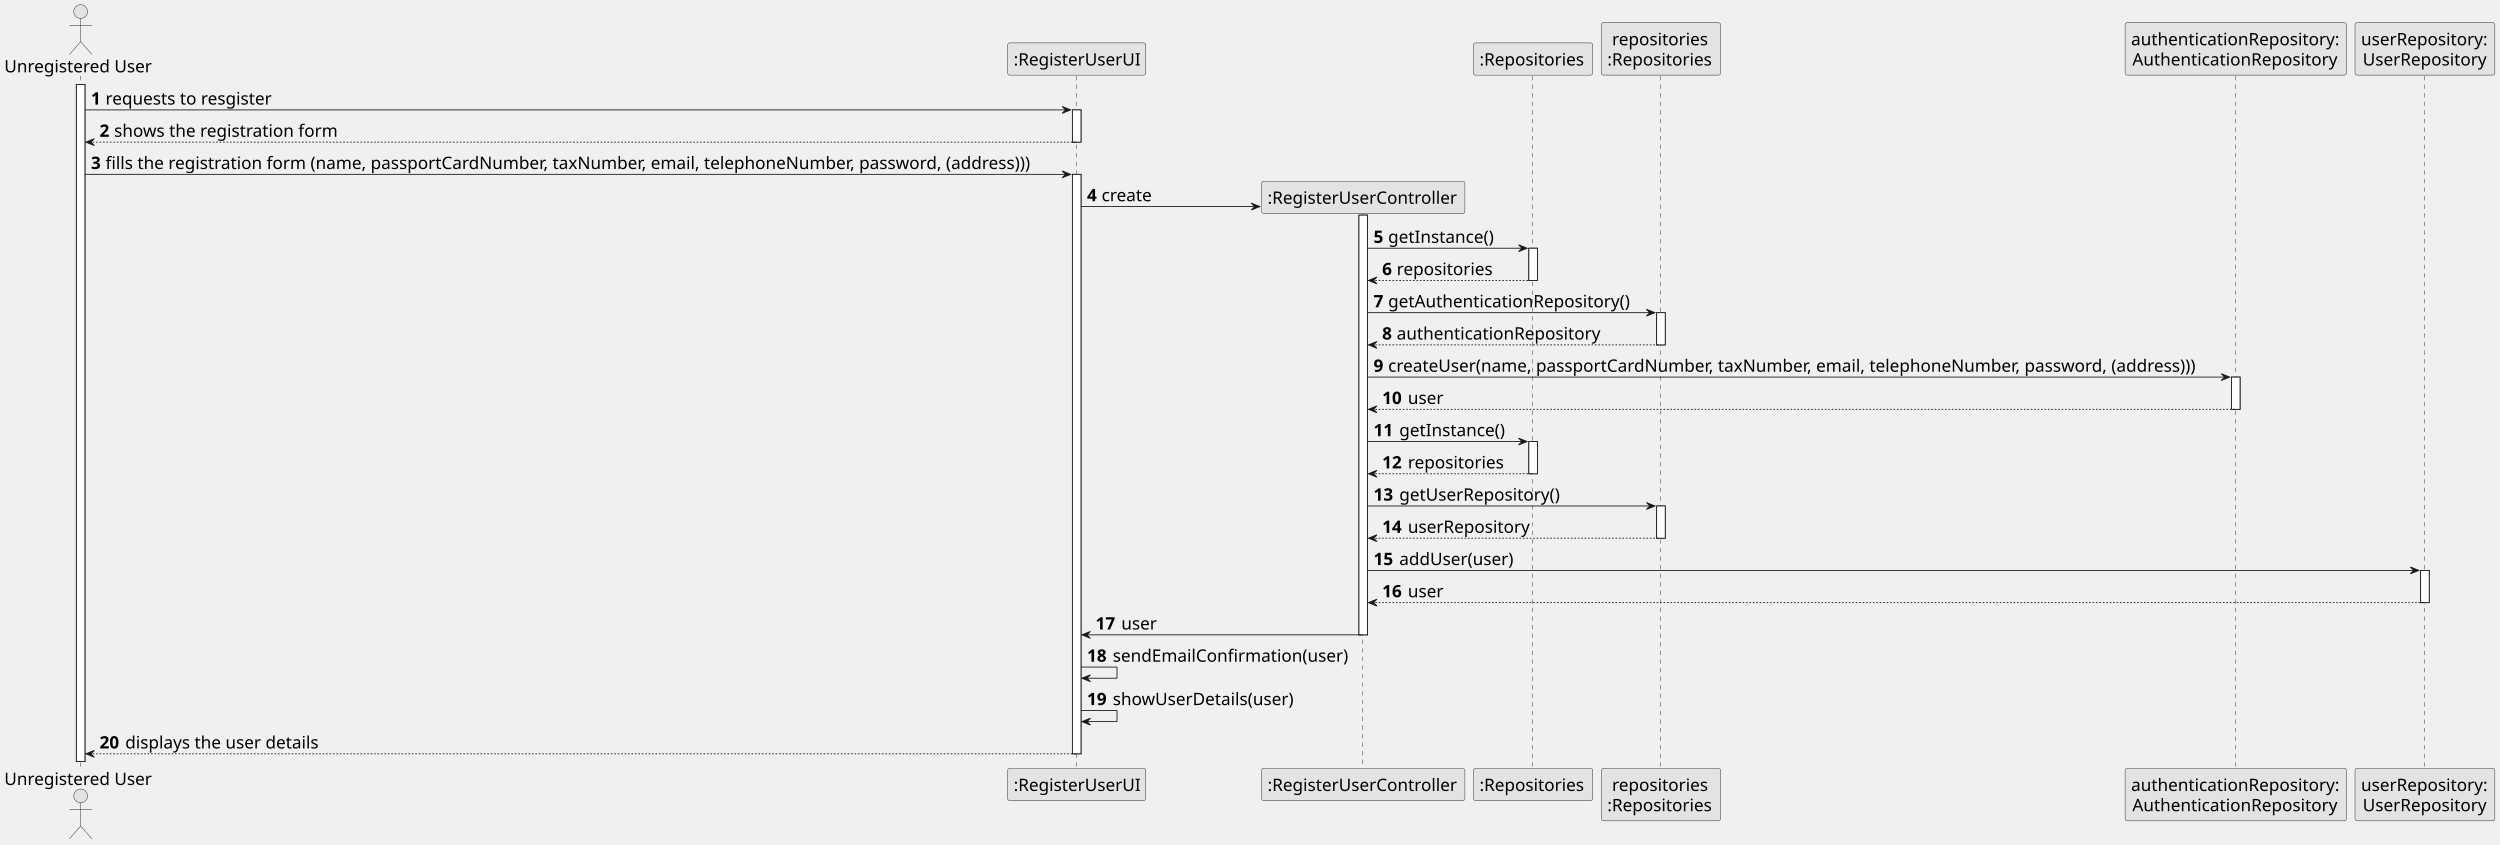
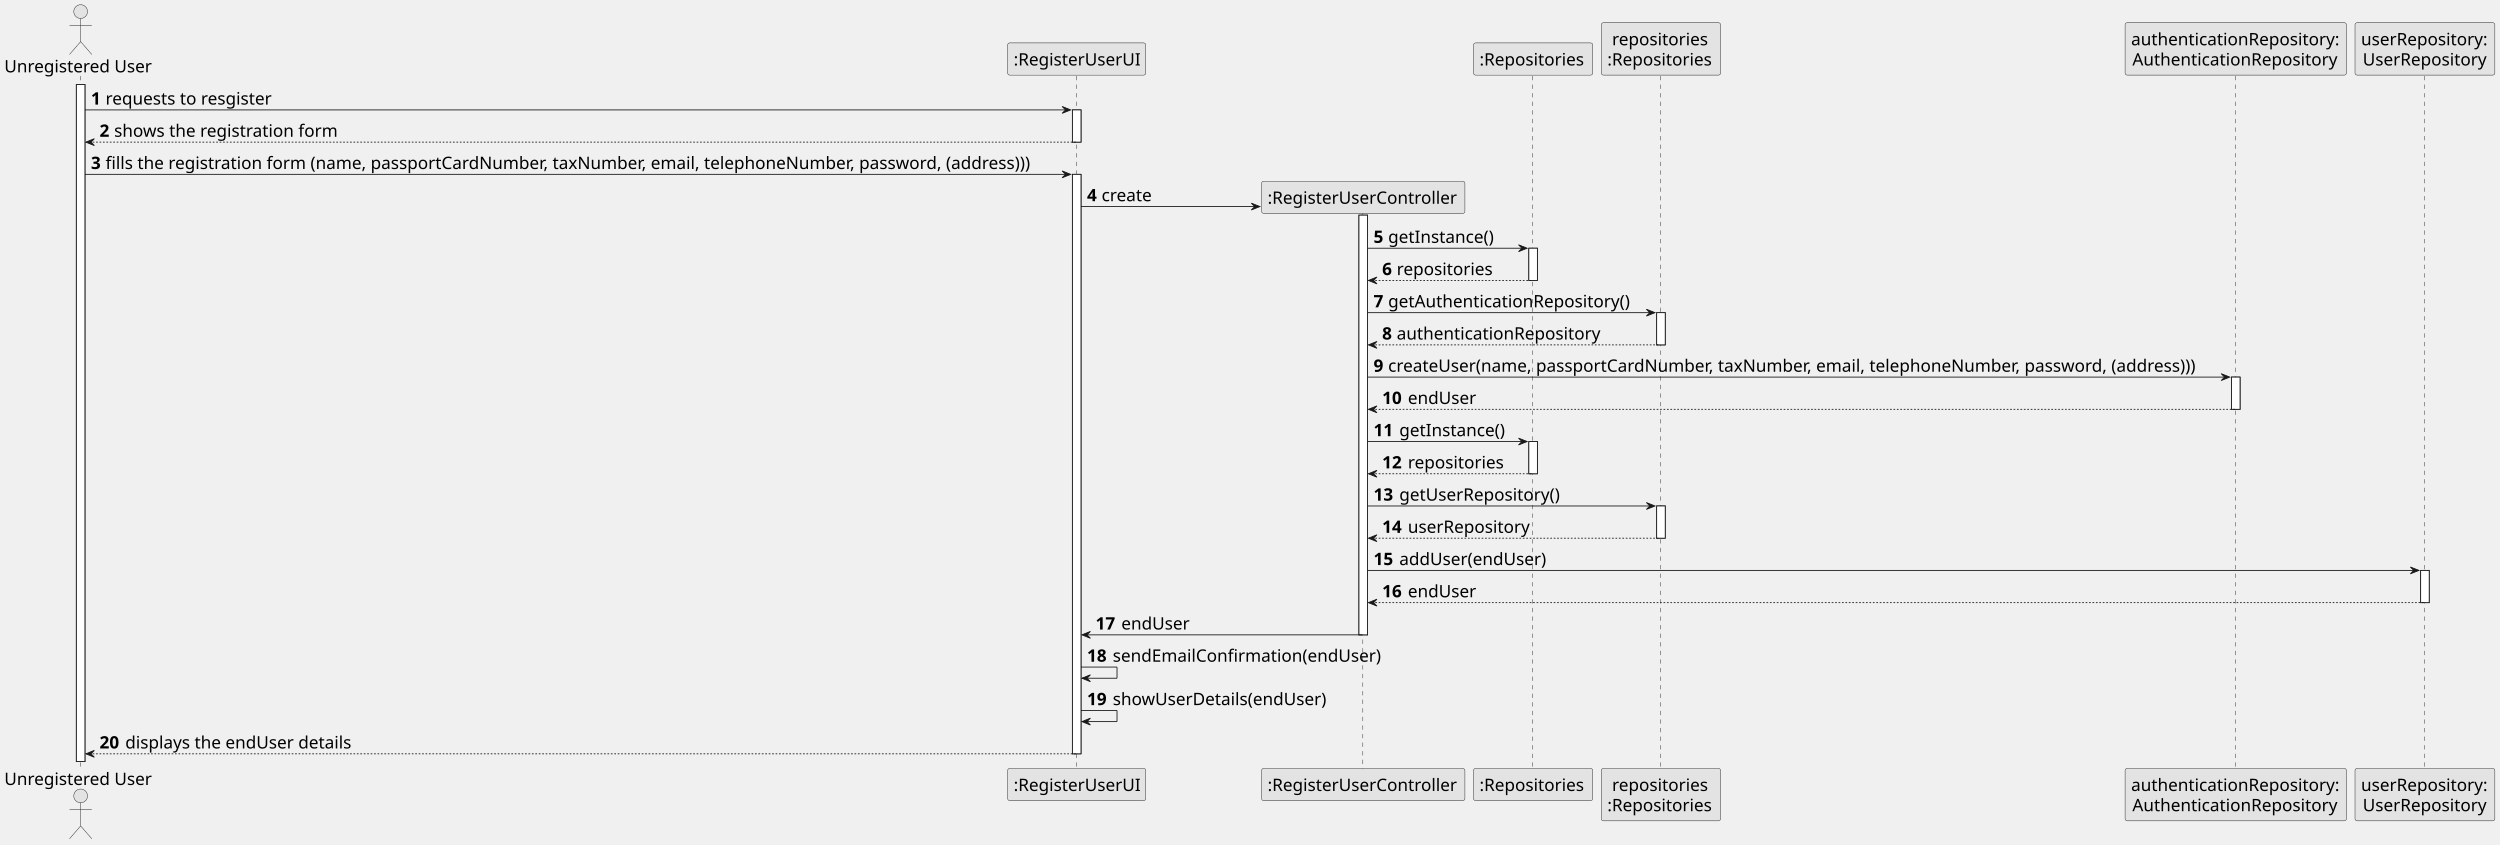
<svg xmlns="http://www.w3.org/2000/svg" contentStyleType="text/css" height="984px" preserveAspectRatio="none" style="width:2914px;height:984px;background:#FFFFFF;" version="1.1" viewBox="0 0 2914 984" width="2914px" zoomAndPan="magnify">
  <defs />
  <g>
    <rect fill="#FFFFFF" height="789.094" style="stroke:#181818;stroke-width:1.0;" width="10" x="89" y="98.555" />
    <rect fill="#FFFFFF" height="37.555" style="stroke:#181818;stroke-width:1.0;" width="10" x="1250" y="128.109" />
    <rect fill="#FFFFFF" height="675.43" style="stroke:#181818;stroke-width:1.0;" width="10" x="1250" y="203.219" />
    <rect fill="#FFFFFF" height="489.211" style="stroke:#181818;stroke-width:1.0;" width="10" x="1584" y="250.773" />
    <rect fill="#FFFFFF" height="37.555" style="stroke:#181818;stroke-width:1.0;" width="10" x="1782" y="289.328" />
    <rect fill="#FFFFFF" height="37.555" style="stroke:#181818;stroke-width:1.0;" width="10" x="1782" y="514.656" />
    <rect fill="#FFFFFF" height="37.555" style="stroke:#181818;stroke-width:1.0;" width="10" x="1931" y="364.438" />
    <rect fill="#FFFFFF" height="37.555" style="stroke:#181818;stroke-width:1.0;" width="10" x="1931" y="589.766" />
    <rect fill="#FFFFFF" height="37.555" style="stroke:#181818;stroke-width:1.0;" width="10" x="2601" y="439.547" />
    <rect fill="#FFFFFF" height="37.555" style="stroke:#181818;stroke-width:1.0;" width="10" x="2821.5" y="664.875" />
    <line style="stroke:#181818;stroke-width:0.5;stroke-dasharray:5.0,5.0;" x1="94" x2="94" y1="88.555" y2="896.648" />
    <line style="stroke:#181818;stroke-width:0.5;stroke-dasharray:5.0,5.0;" x1="1254.5" x2="1254.5" y1="88.555" y2="896.648" />
    <line style="stroke:#181818;stroke-width:0.5;stroke-dasharray:5.0,5.0;" x1="1588.5" x2="1588.5" y1="245.496" y2="896.648" />
    <line style="stroke:#181818;stroke-width:0.5;stroke-dasharray:5.0,5.0;" x1="1786.5" x2="1786.5" y1="88.555" y2="896.648" />
    <line style="stroke:#181818;stroke-width:0.5;stroke-dasharray:5.0,5.0;" x1="1935.5" x2="1935.5" y1="88.555" y2="896.648" />
    <line style="stroke:#181818;stroke-width:0.5;stroke-dasharray:5.0,5.0;" x1="2606" x2="2606" y1="88.555" y2="896.648" />
    <line style="stroke:#181818;stroke-width:0.5;stroke-dasharray:5.0,5.0;" x1="2826" x2="2826" y1="88.555" y2="896.648" />
    <text fill="#000000" font-family="sans-serif" font-size="20" lengthAdjust="spacing" textLength="172" x="5" y="84.336">Unregistered User</text>
    <ellipse cx="94" cy="13.5" fill="#E3E3E3" rx="8" ry="8" style="stroke:#181818;stroke-width:0.5;" />
    <path d="M94,21.5 L94,48.5 M81,29.5 L107,29.5 M94,48.5 L81,63.5 M94,48.5 L107,63.5 " fill="none" style="stroke:#181818;stroke-width:0.5;" />
    <text fill="#000000" font-family="sans-serif" font-size="20" lengthAdjust="spacing" textLength="172" x="5" y="914.984">Unregistered User</text>
    <ellipse cx="94" cy="927.703" fill="#E3E3E3" rx="8" ry="8" style="stroke:#181818;stroke-width:0.5;" />
    <path d="M94,935.703 L94,962.703 M81,943.703 L107,943.703 M94,962.703 L81,977.703 M94,962.703 L107,977.703 " fill="none" style="stroke:#181818;stroke-width:0.5;" />
    <rect fill="#E3E3E3" height="37.555" rx="2.5" ry="2.5" style="stroke:#181818;stroke-width:0.5;" width="161" x="1174.5" y="50" />
    <text fill="#000000" font-family="sans-serif" font-size="20" lengthAdjust="spacing" textLength="147" x="1181.5" y="76.336">:RegisterUserUI</text>
    <rect fill="#E3E3E3" height="37.555" rx="2.5" ry="2.5" style="stroke:#181818;stroke-width:0.5;" width="161" x="1174.5" y="895.648" />
    <text fill="#000000" font-family="sans-serif" font-size="20" lengthAdjust="spacing" textLength="147" x="1181.5" y="921.984">:RegisterUserUI</text>
    <rect fill="#E3E3E3" height="37.555" rx="2.5" ry="2.5" style="stroke:#181818;stroke-width:0.5;" width="237" x="1470.5" y="895.648" />
    <text fill="#000000" font-family="sans-serif" font-size="20" lengthAdjust="spacing" textLength="223" x="1477.5" y="921.984">:RegisterUserController</text>
    <rect fill="#E3E3E3" height="37.555" rx="2.5" ry="2.5" style="stroke:#181818;stroke-width:0.5;" width="139" x="1717.5" y="50" />
    <text fill="#000000" font-family="sans-serif" font-size="20" lengthAdjust="spacing" textLength="125" x="1724.5" y="76.336">:Repositories</text>
    <rect fill="#E3E3E3" height="37.555" rx="2.5" ry="2.5" style="stroke:#181818;stroke-width:0.5;" width="139" x="1717.5" y="895.648" />
    <text fill="#000000" font-family="sans-serif" font-size="20" lengthAdjust="spacing" textLength="125" x="1724.5" y="921.984">:Repositories</text>
    <rect fill="#E3E3E3" height="61.109" rx="2.5" ry="2.5" style="stroke:#181818;stroke-width:0.5;" width="139" x="1866.5" y="26.445" />
    <text fill="#000000" font-family="sans-serif" font-size="20" lengthAdjust="spacing" textLength="114" x="1879" y="52.781">repositories</text>
    <text fill="#000000" font-family="sans-serif" font-size="20" lengthAdjust="spacing" textLength="125" x="1873.5" y="76.336">:Repositories</text>
    <rect fill="#E3E3E3" height="61.109" rx="2.5" ry="2.5" style="stroke:#181818;stroke-width:0.5;" width="139" x="1866.5" y="895.648" />
    <text fill="#000000" font-family="sans-serif" font-size="20" lengthAdjust="spacing" textLength="114" x="1879" y="921.984">repositories</text>
    <text fill="#000000" font-family="sans-serif" font-size="20" lengthAdjust="spacing" textLength="125" x="1873.5" y="945.539">:Repositories</text>
    <rect fill="#E3E3E3" height="61.109" rx="2.5" ry="2.5" style="stroke:#181818;stroke-width:0.5;" width="258" x="2477" y="26.445" />
    <text fill="#000000" font-family="sans-serif" font-size="20" lengthAdjust="spacing" textLength="244" x="2484" y="52.781">authenticationRepository:</text>
    <text fill="#000000" font-family="sans-serif" font-size="20" lengthAdjust="spacing" textLength="241" x="2485.5" y="76.336">AuthenticationRepository</text>
    <rect fill="#E3E3E3" height="61.109" rx="2.5" ry="2.5" style="stroke:#181818;stroke-width:0.5;" width="258" x="2477" y="895.648" />
    <text fill="#000000" font-family="sans-serif" font-size="20" lengthAdjust="spacing" textLength="244" x="2484" y="921.984">authenticationRepository:</text>
    <text fill="#000000" font-family="sans-serif" font-size="20" lengthAdjust="spacing" textLength="241" x="2485.5" y="945.539">AuthenticationRepository</text>
    <rect fill="#E3E3E3" height="61.109" rx="2.5" ry="2.5" style="stroke:#181818;stroke-width:0.5;" width="163" x="2745" y="26.445" />
    <text fill="#000000" font-family="sans-serif" font-size="20" lengthAdjust="spacing" textLength="149" x="2752" y="52.781">userRepository:</text>
    <text fill="#000000" font-family="sans-serif" font-size="20" lengthAdjust="spacing" textLength="145" x="2754" y="76.336">UserRepository</text>
    <rect fill="#E3E3E3" height="61.109" rx="2.5" ry="2.5" style="stroke:#181818;stroke-width:0.5;" width="163" x="2745" y="895.648" />
    <text fill="#000000" font-family="sans-serif" font-size="20" lengthAdjust="spacing" textLength="149" x="2752" y="921.984">userRepository:</text>
    <text fill="#000000" font-family="sans-serif" font-size="20" lengthAdjust="spacing" textLength="145" x="2754" y="945.539">UserRepository</text>
    <rect fill="#FFFFFF" height="789.094" style="stroke:#181818;stroke-width:1.0;" width="10" x="89" y="98.555" />
    <rect fill="#FFFFFF" height="37.555" style="stroke:#181818;stroke-width:1.0;" width="10" x="1250" y="128.109" />
    <rect fill="#FFFFFF" height="675.43" style="stroke:#181818;stroke-width:1.0;" width="10" x="1250" y="203.219" />
    <rect fill="#FFFFFF" height="489.211" style="stroke:#181818;stroke-width:1.0;" width="10" x="1584" y="250.773" />
    <rect fill="#FFFFFF" height="37.555" style="stroke:#181818;stroke-width:1.0;" width="10" x="1782" y="289.328" />
    <rect fill="#FFFFFF" height="37.555" style="stroke:#181818;stroke-width:1.0;" width="10" x="1782" y="514.656" />
    <rect fill="#FFFFFF" height="37.555" style="stroke:#181818;stroke-width:1.0;" width="10" x="1931" y="364.438" />
    <rect fill="#FFFFFF" height="37.555" style="stroke:#181818;stroke-width:1.0;" width="10" x="1931" y="589.766" />
    <rect fill="#FFFFFF" height="37.555" style="stroke:#181818;stroke-width:1.0;" width="10" x="2601" y="439.547" />
    <rect fill="#FFFFFF" height="37.555" style="stroke:#181818;stroke-width:1.0;" width="10" x="2821.5" y="664.875" />
    <polygon fill="#181818" points="1238,124.109,1248,128.109,1238,132.109,1242,128.109" style="stroke:#181818;stroke-width:1.0;" />
    <line style="stroke:#181818;stroke-width:1.0;" x1="99" x2="1244" y1="128.109" y2="128.109" />
    <text fill="#000000" font-family="sans-serif" font-size="20" font-weight="bold" lengthAdjust="spacing" textLength="13" x="106" y="121.891">1</text>
    <text fill="#000000" font-family="sans-serif" font-size="20" lengthAdjust="spacing" textLength="196" x="123" y="121.891">requests to resgister</text>
    <polygon fill="#181818" points="110,161.664,100,165.664,110,169.664,106,165.664" style="stroke:#181818;stroke-width:1.0;" />
    <line style="stroke:#181818;stroke-width:1.0;stroke-dasharray:2.0,2.0;" x1="104" x2="1254" y1="165.664" y2="165.664" />
    <text fill="#000000" font-family="sans-serif" font-size="20" font-weight="bold" lengthAdjust="spacing" textLength="13" x="116" y="159.445">2</text>
    <text fill="#000000" font-family="sans-serif" font-size="20" lengthAdjust="spacing" textLength="263" x="133" y="159.445">shows the registration form</text>
    <polygon fill="#181818" points="1238,199.219,1248,203.219,1238,207.219,1242,203.219" style="stroke:#181818;stroke-width:1.0;" />
    <line style="stroke:#181818;stroke-width:1.0;" x1="99" x2="1244" y1="203.219" y2="203.219" />
    <text fill="#000000" font-family="sans-serif" font-size="20" font-weight="bold" lengthAdjust="spacing" textLength="13" x="106" y="197">3</text>
    <text fill="#000000" font-family="sans-serif" font-size="20" lengthAdjust="spacing" textLength="1115" x="123" y="197">fills the registration form (name, passportCardNumber, taxNumber, email, telephoneNumber, password, (address)))</text>
    <polygon fill="#181818" points="1458.5,236.773,1468.5,240.773,1458.5,244.773,1462.5,240.773" style="stroke:#181818;stroke-width:1.0;" />
    <line style="stroke:#181818;stroke-width:1.0;" x1="1260" x2="1464.5" y1="240.773" y2="240.773" />
    <text fill="#000000" font-family="sans-serif" font-size="20" font-weight="bold" lengthAdjust="spacing" textLength="13" x="1267" y="234.555">4</text>
    <text fill="#000000" font-family="sans-serif" font-size="20" lengthAdjust="spacing" textLength="58" x="1284" y="234.555">create</text>
    <rect fill="#E3E3E3" height="37.555" rx="2.5" ry="2.5" style="stroke:#181818;stroke-width:0.5;" width="237" x="1470.5" y="211.219" />
    <text fill="#000000" font-family="sans-serif" font-size="20" lengthAdjust="spacing" textLength="223" x="1477.5" y="237.555">:RegisterUserController</text>
    <polygon fill="#181818" points="1770,285.328,1780,289.328,1770,293.328,1774,289.328" style="stroke:#181818;stroke-width:1.0;" />
    <line style="stroke:#181818;stroke-width:1.0;" x1="1594" x2="1776" y1="289.328" y2="289.328" />
    <text fill="#000000" font-family="sans-serif" font-size="20" font-weight="bold" lengthAdjust="spacing" textLength="13" x="1601" y="283.109">5</text>
    <text fill="#000000" font-family="sans-serif" font-size="20" lengthAdjust="spacing" textLength="123" x="1618" y="283.109">getInstance()</text>
    <polygon fill="#181818" points="1605,322.883,1595,326.883,1605,330.883,1601,326.883" style="stroke:#181818;stroke-width:1.0;" />
    <line style="stroke:#181818;stroke-width:1.0;stroke-dasharray:2.0,2.0;" x1="1599" x2="1786" y1="326.883" y2="326.883" />
    <text fill="#000000" font-family="sans-serif" font-size="20" font-weight="bold" lengthAdjust="spacing" textLength="13" x="1611" y="320.664">6</text>
    <text fill="#000000" font-family="sans-serif" font-size="20" lengthAdjust="spacing" textLength="114" x="1628" y="320.664">repositories</text>
    <polygon fill="#181818" points="1919,360.438,1929,364.438,1919,368.438,1923,364.438" style="stroke:#181818;stroke-width:1.0;" />
    <line style="stroke:#181818;stroke-width:1.0;" x1="1594" x2="1925" y1="364.438" y2="364.438" />
    <text fill="#000000" font-family="sans-serif" font-size="20" font-weight="bold" lengthAdjust="spacing" textLength="13" x="1601" y="358.219">7</text>
    <text fill="#000000" font-family="sans-serif" font-size="20" lengthAdjust="spacing" textLength="285" x="1618" y="358.219">getAuthenticationRepository()</text>
    <polygon fill="#181818" points="1605,397.992,1595,401.992,1605,405.992,1601,401.992" style="stroke:#181818;stroke-width:1.0;" />
    <line style="stroke:#181818;stroke-width:1.0;stroke-dasharray:2.0,2.0;" x1="1599" x2="1935" y1="401.992" y2="401.992" />
    <text fill="#000000" font-family="sans-serif" font-size="20" font-weight="bold" lengthAdjust="spacing" textLength="13" x="1611" y="395.773">8</text>
    <text fill="#000000" font-family="sans-serif" font-size="20" lengthAdjust="spacing" textLength="238" x="1628" y="395.773">authenticationRepository</text>
    <polygon fill="#181818" points="2589,435.547,2599,439.547,2589,443.547,2593,439.547" style="stroke:#181818;stroke-width:1.0;" />
    <line style="stroke:#181818;stroke-width:1.0;" x1="1594" x2="2595" y1="439.547" y2="439.547" />
    <text fill="#000000" font-family="sans-serif" font-size="20" font-weight="bold" lengthAdjust="spacing" textLength="13" x="1601" y="433.328">9</text>
    <text fill="#000000" font-family="sans-serif" font-size="20" lengthAdjust="spacing" textLength="971" x="1618" y="433.328">createUser(name, passportCardNumber, taxNumber, email, telephoneNumber, password, (address)))</text>
    <polygon fill="#181818" points="1605,473.102,1595,477.102,1605,481.102,1601,477.102" style="stroke:#181818;stroke-width:1.0;" />
    <line style="stroke:#181818;stroke-width:1.0;stroke-dasharray:2.0,2.0;" x1="1599" x2="2605" y1="477.102" y2="477.102" />
    <text fill="#000000" font-family="sans-serif" font-size="20" font-weight="bold" lengthAdjust="spacing" textLength="26" x="1611" y="470.883">10</text>
-     <text fill="#000000" font-family="sans-serif" font-size="20" lengthAdjust="spacing" textLength="41" x="1641" y="470.883">user</text>
+     <text fill="#000000" font-family="sans-serif" font-size="20" lengthAdjust="spacing" textLength="41" x="1641" y="470.883">endUser</text>
    <polygon fill="#181818" points="1770,510.656,1780,514.656,1770,518.656,1774,514.656" style="stroke:#181818;stroke-width:1.0;" />
    <line style="stroke:#181818;stroke-width:1.0;" x1="1594" x2="1776" y1="514.656" y2="514.656" />
    <text fill="#000000" font-family="sans-serif" font-size="20" font-weight="bold" lengthAdjust="spacing" textLength="26" x="1601" y="508.438">11</text>
    <text fill="#000000" font-family="sans-serif" font-size="20" lengthAdjust="spacing" textLength="123" x="1631" y="508.438">getInstance()</text>
    <polygon fill="#181818" points="1605,548.211,1595,552.211,1605,556.211,1601,552.211" style="stroke:#181818;stroke-width:1.0;" />
    <line style="stroke:#181818;stroke-width:1.0;stroke-dasharray:2.0,2.0;" x1="1599" x2="1786" y1="552.211" y2="552.211" />
    <text fill="#000000" font-family="sans-serif" font-size="20" font-weight="bold" lengthAdjust="spacing" textLength="26" x="1611" y="545.992">12</text>
    <text fill="#000000" font-family="sans-serif" font-size="20" lengthAdjust="spacing" textLength="114" x="1641" y="545.992">repositories</text>
    <polygon fill="#181818" points="1919,585.766,1929,589.766,1919,593.766,1923,589.766" style="stroke:#181818;stroke-width:1.0;" />
    <line style="stroke:#181818;stroke-width:1.0;" x1="1594" x2="1925" y1="589.766" y2="589.766" />
    <text fill="#000000" font-family="sans-serif" font-size="20" font-weight="bold" lengthAdjust="spacing" textLength="26" x="1601" y="583.547">13</text>
    <text fill="#000000" font-family="sans-serif" font-size="20" lengthAdjust="spacing" textLength="189" x="1631" y="583.547">getUserRepository()</text>
    <polygon fill="#181818" points="1605,623.32,1595,627.32,1605,631.32,1601,627.32" style="stroke:#181818;stroke-width:1.0;" />
    <line style="stroke:#181818;stroke-width:1.0;stroke-dasharray:2.0,2.0;" x1="1599" x2="1935" y1="627.32" y2="627.32" />
    <text fill="#000000" font-family="sans-serif" font-size="20" font-weight="bold" lengthAdjust="spacing" textLength="26" x="1611" y="621.102">14</text>
    <text fill="#000000" font-family="sans-serif" font-size="20" lengthAdjust="spacing" textLength="143" x="1641" y="621.102">userRepository</text>
    <polygon fill="#181818" points="2809.5,660.875,2819.5,664.875,2809.5,668.875,2813.5,664.875" style="stroke:#181818;stroke-width:1.0;" />
    <line style="stroke:#181818;stroke-width:1.0;" x1="1594" x2="2815.5" y1="664.875" y2="664.875" />
    <text fill="#000000" font-family="sans-serif" font-size="20" font-weight="bold" lengthAdjust="spacing" textLength="26" x="1601" y="658.656">15</text>
-     <text fill="#000000" font-family="sans-serif" font-size="20" lengthAdjust="spacing" textLength="135" x="1631" y="658.656">addUser(user)</text>
+     <text fill="#000000" font-family="sans-serif" font-size="20" lengthAdjust="spacing" textLength="135" x="1631" y="658.656">addUser(endUser)</text>
    <polygon fill="#181818" points="1605,698.43,1595,702.43,1605,706.43,1601,702.43" style="stroke:#181818;stroke-width:1.0;" />
    <line style="stroke:#181818;stroke-width:1.0;stroke-dasharray:2.0,2.0;" x1="1599" x2="2825.5" y1="702.43" y2="702.43" />
    <text fill="#000000" font-family="sans-serif" font-size="20" font-weight="bold" lengthAdjust="spacing" textLength="26" x="1611" y="696.211">16</text>
-     <text fill="#000000" font-family="sans-serif" font-size="20" lengthAdjust="spacing" textLength="41" x="1641" y="696.211">user</text>
+     <text fill="#000000" font-family="sans-serif" font-size="20" lengthAdjust="spacing" textLength="41" x="1641" y="696.211">endUser</text>
    <polygon fill="#181818" points="1271,735.984,1261,739.984,1271,743.984,1267,739.984" style="stroke:#181818;stroke-width:1.0;" />
    <line style="stroke:#181818;stroke-width:1.0;" x1="1265" x2="1588" y1="739.984" y2="739.984" />
    <text fill="#000000" font-family="sans-serif" font-size="20" font-weight="bold" lengthAdjust="spacing" textLength="26" x="1277" y="733.766">17</text>
-     <text fill="#000000" font-family="sans-serif" font-size="20" lengthAdjust="spacing" textLength="41" x="1307" y="733.766">user</text>
+     <text fill="#000000" font-family="sans-serif" font-size="20" lengthAdjust="spacing" textLength="41" x="1307" y="733.766">endUser</text>
    <line style="stroke:#181818;stroke-width:1.0;" x1="1260" x2="1302" y1="777.539" y2="777.539" />
    <line style="stroke:#181818;stroke-width:1.0;" x1="1302" x2="1302" y1="777.539" y2="790.539" />
    <line style="stroke:#181818;stroke-width:1.0;" x1="1261" x2="1302" y1="790.539" y2="790.539" />
    <polygon fill="#181818" points="1271,786.539,1261,790.539,1271,794.539,1267,790.539" style="stroke:#181818;stroke-width:1.0;" />
    <text fill="#000000" font-family="sans-serif" font-size="20" font-weight="bold" lengthAdjust="spacing" textLength="26" x="1267" y="771.32">18</text>
-     <text fill="#000000" font-family="sans-serif" font-size="20" lengthAdjust="spacing" textLength="280" x="1297" y="771.32">sendEmailConfirmation(user)</text>
+     <text fill="#000000" font-family="sans-serif" font-size="20" lengthAdjust="spacing" textLength="280" x="1297" y="771.32">sendEmailConfirmation(endUser)</text>
    <line style="stroke:#181818;stroke-width:1.0;" x1="1260" x2="1302" y1="828.094" y2="828.094" />
    <line style="stroke:#181818;stroke-width:1.0;" x1="1302" x2="1302" y1="828.094" y2="841.094" />
    <line style="stroke:#181818;stroke-width:1.0;" x1="1261" x2="1302" y1="841.094" y2="841.094" />
    <polygon fill="#181818" points="1271,837.094,1261,841.094,1271,845.094,1267,841.094" style="stroke:#181818;stroke-width:1.0;" />
    <text fill="#000000" font-family="sans-serif" font-size="20" font-weight="bold" lengthAdjust="spacing" textLength="26" x="1267" y="821.875">19</text>
-     <text fill="#000000" font-family="sans-serif" font-size="20" lengthAdjust="spacing" textLength="213" x="1297" y="821.875">showUserDetails(user)</text>
+     <text fill="#000000" font-family="sans-serif" font-size="20" lengthAdjust="spacing" textLength="213" x="1297" y="821.875">showUserDetails(endUser)</text>
    <polygon fill="#181818" points="110,874.648,100,878.648,110,882.648,106,878.648" style="stroke:#181818;stroke-width:1.0;" />
    <line style="stroke:#181818;stroke-width:1.0;stroke-dasharray:2.0,2.0;" x1="104" x2="1254" y1="878.648" y2="878.648" />
    <text fill="#000000" font-family="sans-serif" font-size="20" font-weight="bold" lengthAdjust="spacing" textLength="26" x="116" y="872.43">20</text>
-     <text fill="#000000" font-family="sans-serif" font-size="20" lengthAdjust="spacing" textLength="232" x="146" y="872.43">displays the user details</text>
+     <text fill="#000000" font-family="sans-serif" font-size="20" lengthAdjust="spacing" textLength="232" x="146" y="872.43">displays the endUser details</text>
  </g>
</svg>
